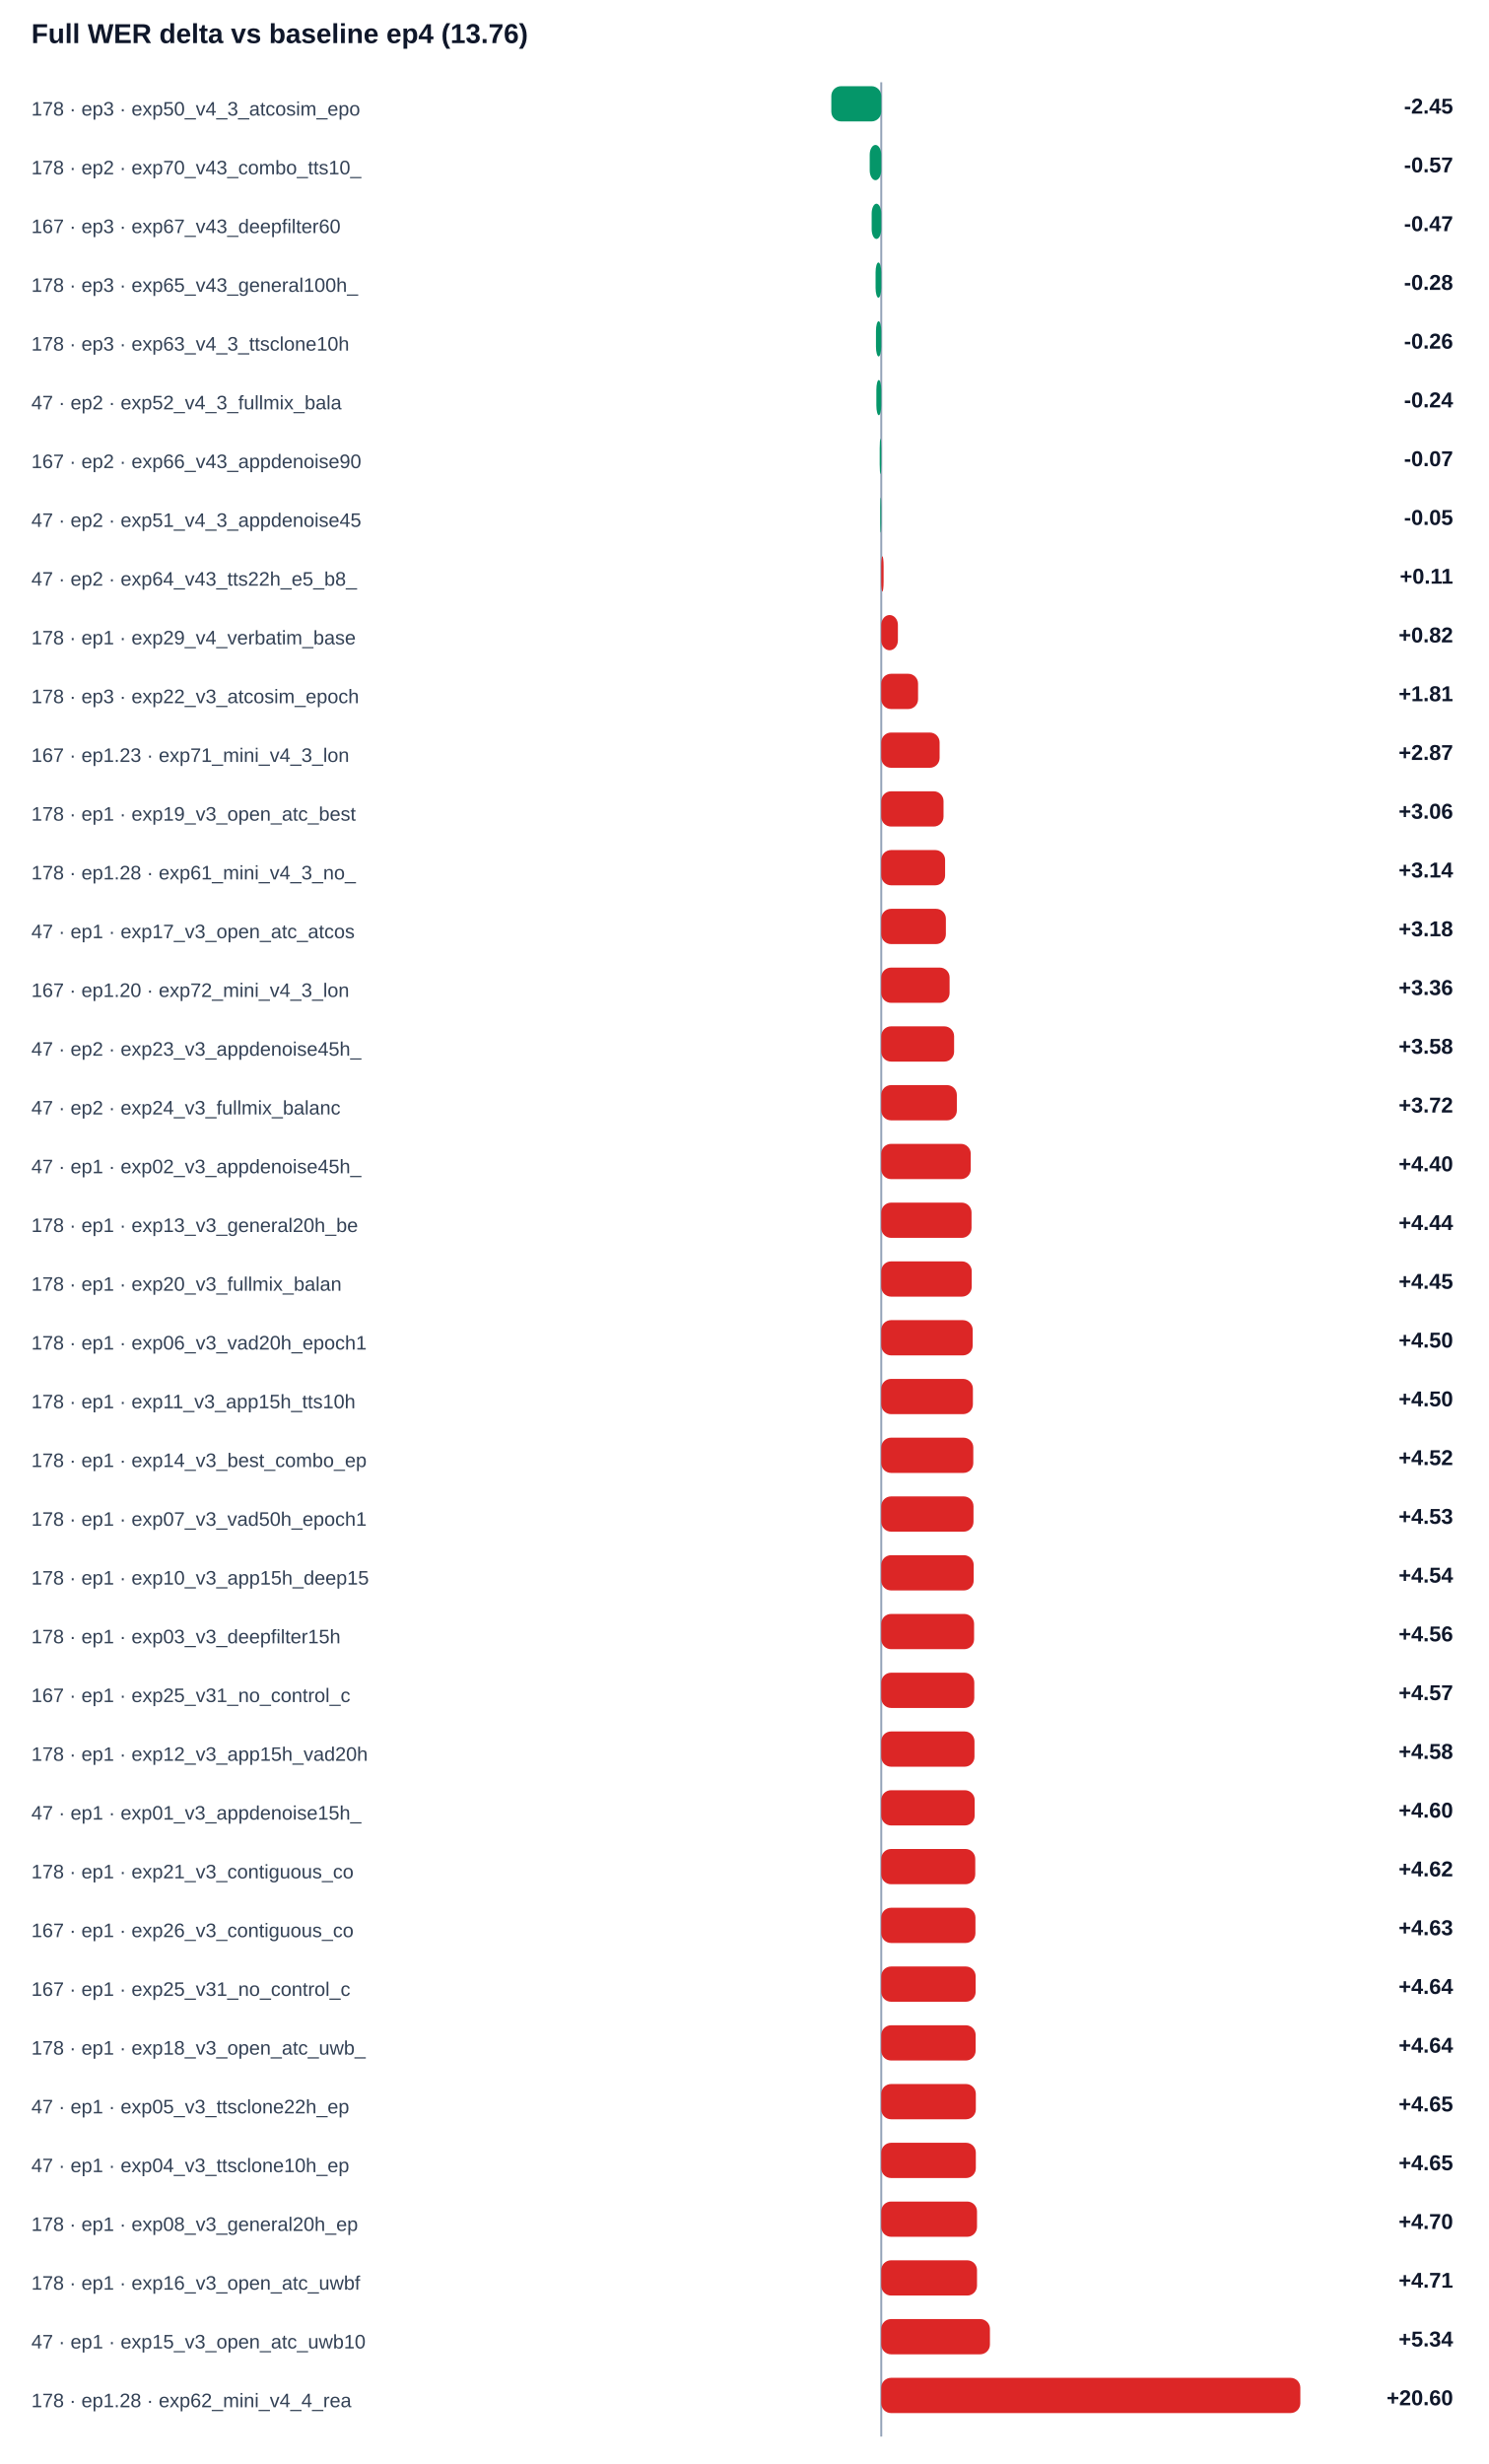
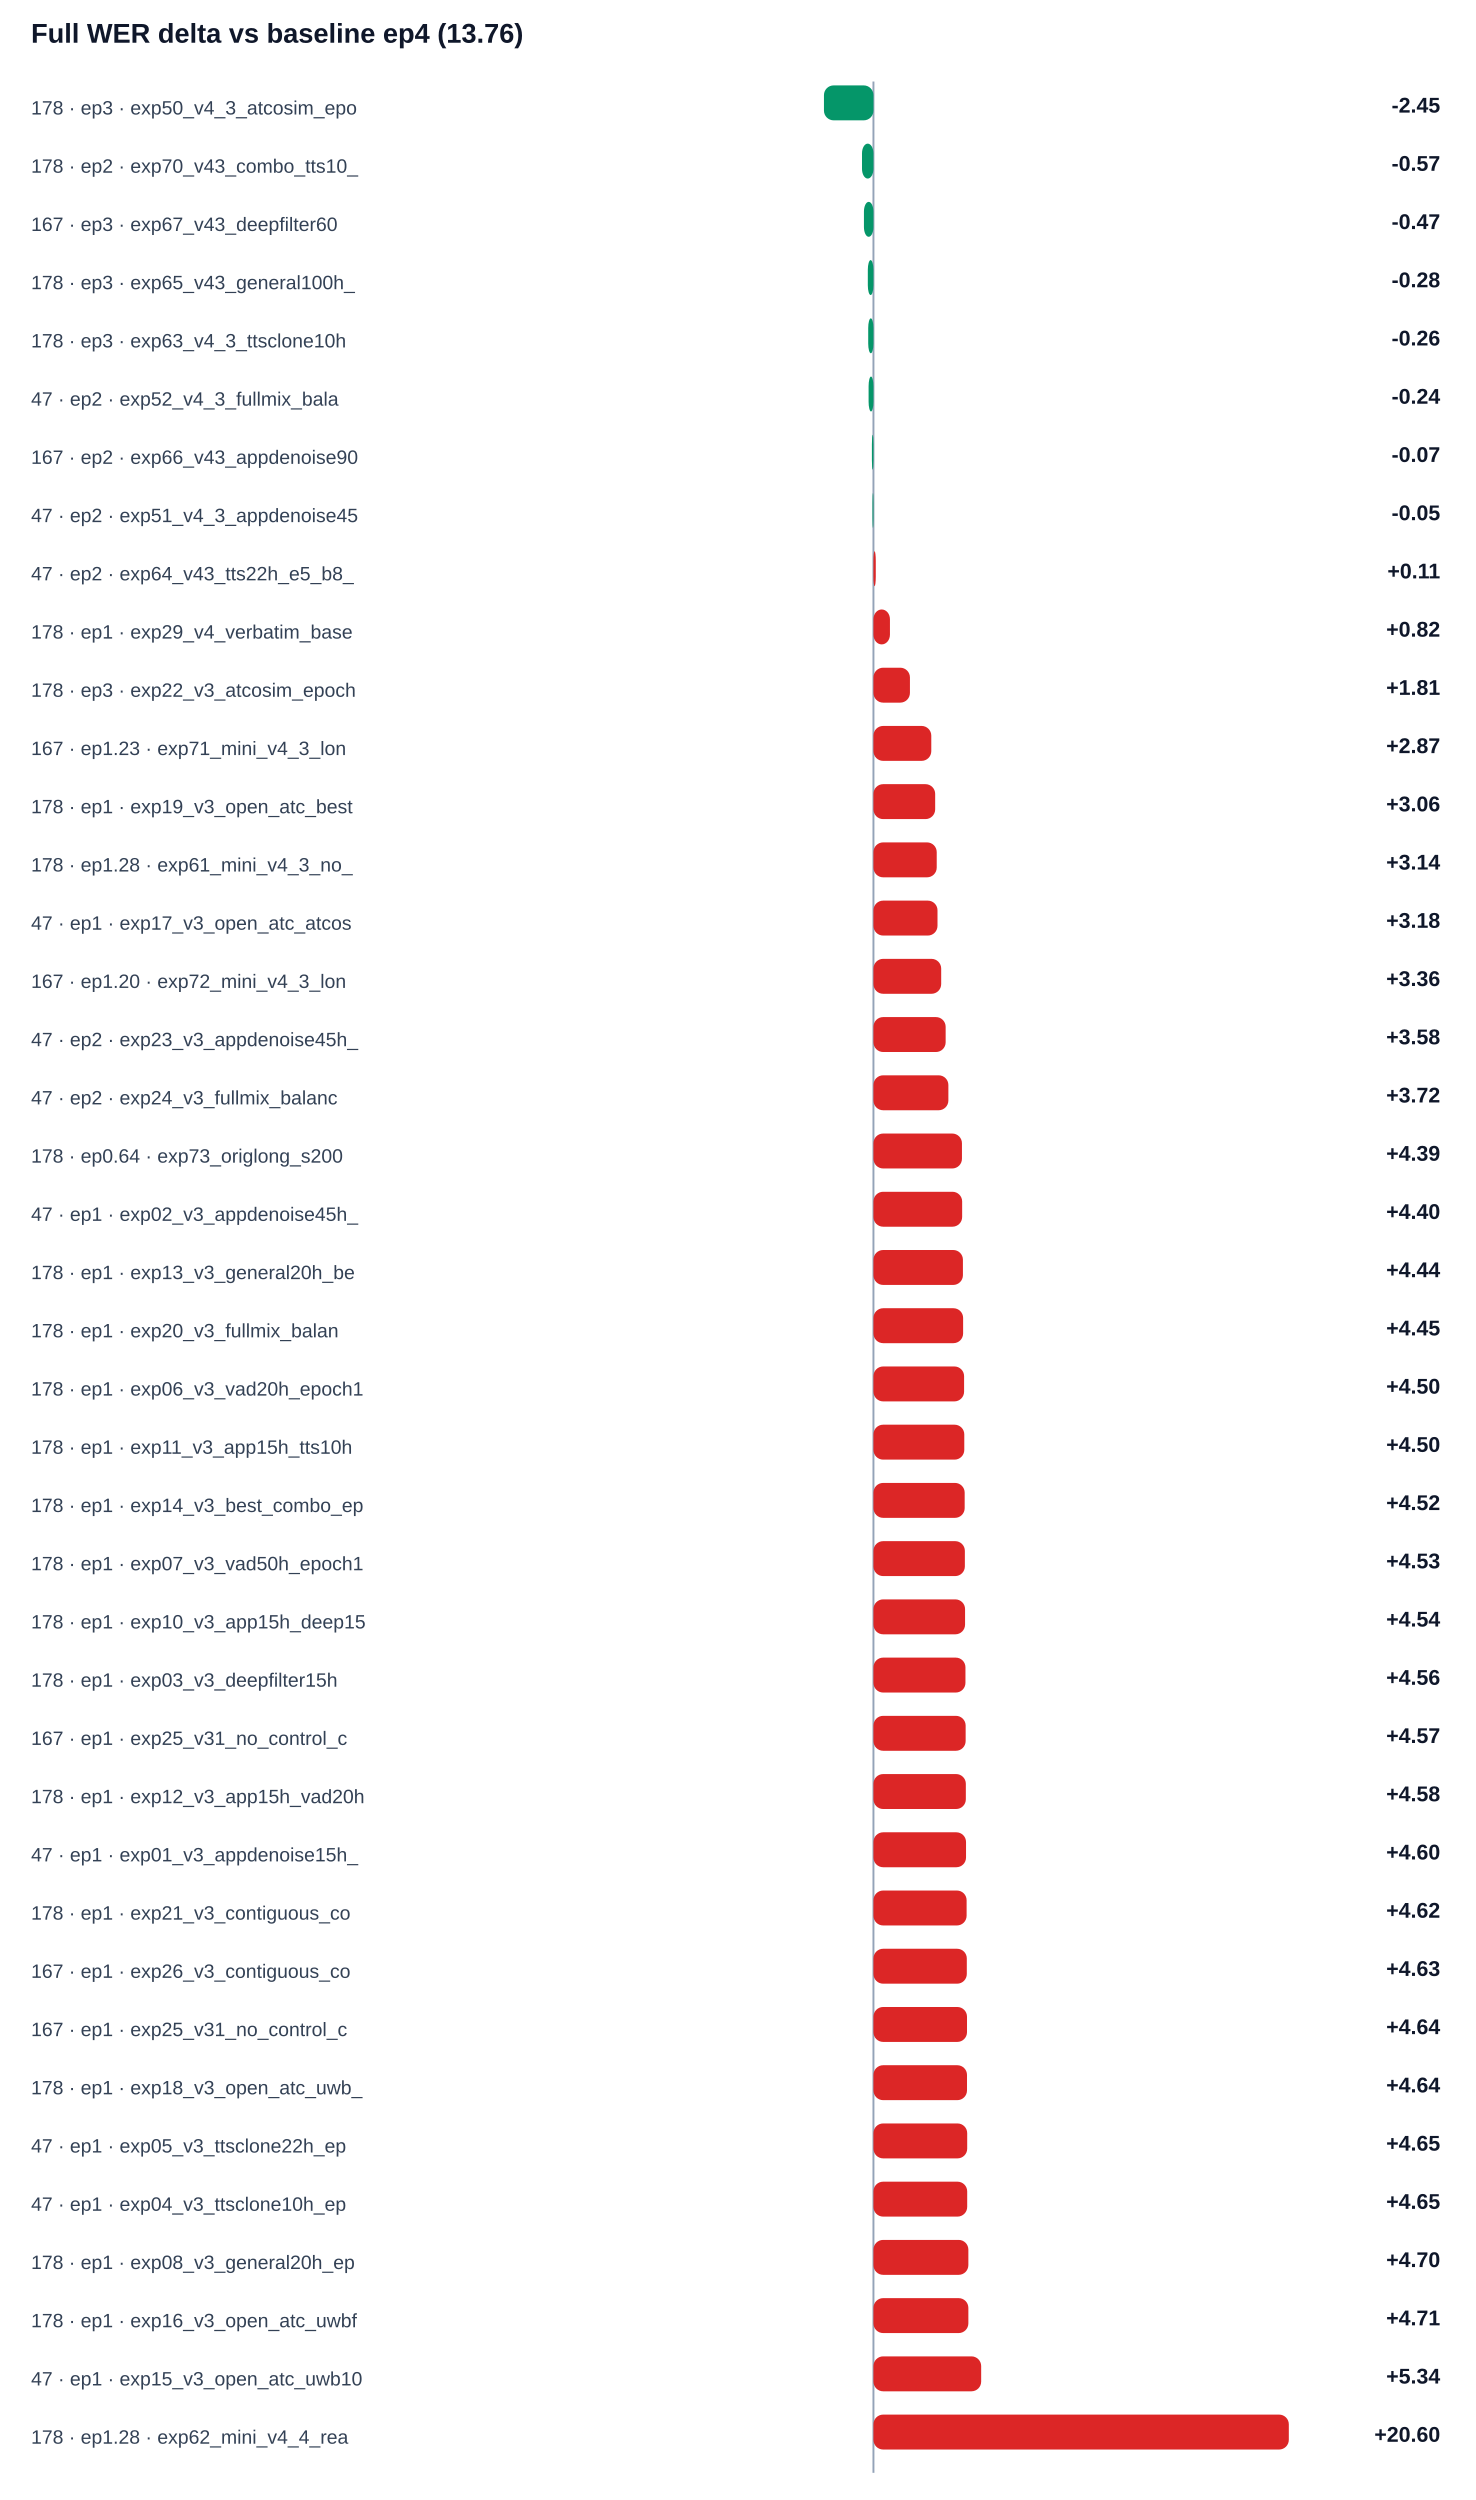
- <svg xmlns="http://www.w3.org/2000/svg" width="100%" viewBox="0 0 760 1258" style="max-width:760px;background:#ffffff;border:1px solid #e5e7eb;border-radius:10px;">
+ <svg xmlns="http://www.w3.org/2000/svg" width="100%" viewBox="0 0 760 1288" style="max-width:760px;background:#ffffff;border:1px solid #e5e7eb;border-radius:10px;">
  <text x="16.0" y="22.0" font-size="14" fill="#0f172a" text-anchor="start" font-family="Arial, sans-serif" font-weight="700">Full WER delta vs baseline ep4 (13.76)</text>
-   <line x1="450" y1="42" x2="450" y2="1244" stroke="#94a3b8" />
+   <line x1="450" y1="42" x2="450" y2="1274" stroke="#94a3b8" />
  <text x="16.0" y="59.0" font-size="10" fill="#334155" text-anchor="start" font-family="Arial, sans-serif" font-weight="400">178 · ep3 · exp50_v4_3_atcosim_epo</text>
  <rect x="424.5" y="44" width="25.5" height="18" rx="5" fill="#059669" />
  <text x="742.0" y="58.0" font-size="11" fill="#0f172a" text-anchor="end" font-family="Arial, sans-serif" font-weight="700">-2.45</text>
  <text x="16.0" y="89.0" font-size="10" fill="#334155" text-anchor="start" font-family="Arial, sans-serif" font-weight="400">178 · ep2 · exp70_v43_combo_tts10_</text>
  <rect x="444.1" y="74" width="5.9" height="18" rx="5" fill="#059669" />
  <text x="742.0" y="88.0" font-size="11" fill="#0f172a" text-anchor="end" font-family="Arial, sans-serif" font-weight="700">-0.57</text>
  <text x="16.0" y="119.0" font-size="10" fill="#334155" text-anchor="start" font-family="Arial, sans-serif" font-weight="400">167 · ep3 · exp67_v43_deepfilter60</text>
  <rect x="445.1" y="104" width="4.9" height="18" rx="5" fill="#059669" />
  <text x="742.0" y="118.0" font-size="11" fill="#0f172a" text-anchor="end" font-family="Arial, sans-serif" font-weight="700">-0.47</text>
  <text x="16.0" y="149.0" font-size="10" fill="#334155" text-anchor="start" font-family="Arial, sans-serif" font-weight="400">178 · ep3 · exp65_v43_general100h_</text>
  <rect x="447.1" y="134" width="2.9" height="18" rx="5" fill="#059669" />
  <text x="742.0" y="148.0" font-size="11" fill="#0f172a" text-anchor="end" font-family="Arial, sans-serif" font-weight="700">-0.28</text>
  <text x="16.0" y="179.0" font-size="10" fill="#334155" text-anchor="start" font-family="Arial, sans-serif" font-weight="400">178 · ep3 · exp63_v4_3_ttsclone10h</text>
  <rect x="447.3" y="164" width="2.7" height="18" rx="5" fill="#059669" />
  <text x="742.0" y="178.0" font-size="11" fill="#0f172a" text-anchor="end" font-family="Arial, sans-serif" font-weight="700">-0.26</text>
  <text x="16.0" y="209.0" font-size="10" fill="#334155" text-anchor="start" font-family="Arial, sans-serif" font-weight="400">47 · ep2 · exp52_v4_3_fullmix_bala</text>
  <rect x="447.5" y="194" width="2.5" height="18" rx="5" fill="#059669" />
  <text x="742.0" y="208.0" font-size="11" fill="#0f172a" text-anchor="end" font-family="Arial, sans-serif" font-weight="700">-0.24</text>
  <text x="16.0" y="239.0" font-size="10" fill="#334155" text-anchor="start" font-family="Arial, sans-serif" font-weight="400">167 · ep2 · exp66_v43_appdenoise90</text>
  <rect x="449.2" y="224" width="0.8" height="18" rx="5" fill="#059669" />
  <text x="742.0" y="238.0" font-size="11" fill="#0f172a" text-anchor="end" font-family="Arial, sans-serif" font-weight="700">-0.07</text>
  <text x="16.0" y="269.0" font-size="10" fill="#334155" text-anchor="start" font-family="Arial, sans-serif" font-weight="400">47 · ep2 · exp51_v4_3_appdenoise45</text>
  <rect x="449.5" y="254" width="0.5" height="18" rx="5" fill="#059669" />
  <text x="742.0" y="268.0" font-size="11" fill="#0f172a" text-anchor="end" font-family="Arial, sans-serif" font-weight="700">-0.05</text>
  <text x="16.0" y="299.0" font-size="10" fill="#334155" text-anchor="start" font-family="Arial, sans-serif" font-weight="400">47 · ep2 · exp64_v43_tts22h_e5_b8_</text>
  <rect x="450.0" y="284" width="1.2" height="18" rx="5" fill="#dc2626" />
  <text x="742.0" y="298.0" font-size="11" fill="#0f172a" text-anchor="end" font-family="Arial, sans-serif" font-weight="700">+0.11</text>
  <text x="16.0" y="329.0" font-size="10" fill="#334155" text-anchor="start" font-family="Arial, sans-serif" font-weight="400">178 · ep1 · exp29_v4_verbatim_base</text>
  <rect x="450.0" y="314" width="8.5" height="18" rx="5" fill="#dc2626" />
  <text x="742.0" y="328.0" font-size="11" fill="#0f172a" text-anchor="end" font-family="Arial, sans-serif" font-weight="700">+0.82</text>
  <text x="16.0" y="359.0" font-size="10" fill="#334155" text-anchor="start" font-family="Arial, sans-serif" font-weight="400">178 · ep3 · exp22_v3_atcosim_epoch</text>
  <rect x="450.0" y="344" width="18.8" height="18" rx="5" fill="#dc2626" />
  <text x="742.0" y="358.0" font-size="11" fill="#0f172a" text-anchor="end" font-family="Arial, sans-serif" font-weight="700">+1.81</text>
  <text x="16.0" y="389.0" font-size="10" fill="#334155" text-anchor="start" font-family="Arial, sans-serif" font-weight="400">167 · ep1.23 · exp71_mini_v4_3_lon</text>
  <rect x="450.0" y="374" width="29.8" height="18" rx="5" fill="#dc2626" />
  <text x="742.0" y="388.0" font-size="11" fill="#0f172a" text-anchor="end" font-family="Arial, sans-serif" font-weight="700">+2.87</text>
  <text x="16.0" y="419.0" font-size="10" fill="#334155" text-anchor="start" font-family="Arial, sans-serif" font-weight="400">178 · ep1 · exp19_v3_open_atc_best</text>
  <rect x="450.0" y="404" width="31.8" height="18" rx="5" fill="#dc2626" />
  <text x="742.0" y="418.0" font-size="11" fill="#0f172a" text-anchor="end" font-family="Arial, sans-serif" font-weight="700">+3.06</text>
  <text x="16.0" y="449.0" font-size="10" fill="#334155" text-anchor="start" font-family="Arial, sans-serif" font-weight="400">178 · ep1.28 · exp61_mini_v4_3_no_</text>
  <rect x="450.0" y="434" width="32.6" height="18" rx="5" fill="#dc2626" />
  <text x="742.0" y="448.0" font-size="11" fill="#0f172a" text-anchor="end" font-family="Arial, sans-serif" font-weight="700">+3.14</text>
  <text x="16.0" y="479.0" font-size="10" fill="#334155" text-anchor="start" font-family="Arial, sans-serif" font-weight="400">47 · ep1 · exp17_v3_open_atc_atcos</text>
  <rect x="450.0" y="464" width="33.0" height="18" rx="5" fill="#dc2626" />
  <text x="742.0" y="478.0" font-size="11" fill="#0f172a" text-anchor="end" font-family="Arial, sans-serif" font-weight="700">+3.18</text>
  <text x="16.0" y="509.0" font-size="10" fill="#334155" text-anchor="start" font-family="Arial, sans-serif" font-weight="400">167 · ep1.20 · exp72_mini_v4_3_lon</text>
  <rect x="450.0" y="494" width="34.9" height="18" rx="5" fill="#dc2626" />
  <text x="742.0" y="508.0" font-size="11" fill="#0f172a" text-anchor="end" font-family="Arial, sans-serif" font-weight="700">+3.36</text>
  <text x="16.0" y="539.0" font-size="10" fill="#334155" text-anchor="start" font-family="Arial, sans-serif" font-weight="400">47 · ep2 · exp23_v3_appdenoise45h_</text>
  <rect x="450.0" y="524" width="37.2" height="18" rx="5" fill="#dc2626" />
  <text x="742.0" y="538.0" font-size="11" fill="#0f172a" text-anchor="end" font-family="Arial, sans-serif" font-weight="700">+3.58</text>
  <text x="16.0" y="569.0" font-size="10" fill="#334155" text-anchor="start" font-family="Arial, sans-serif" font-weight="400">47 · ep2 · exp24_v3_fullmix_balanc</text>
  <rect x="450.0" y="554" width="38.6" height="18" rx="5" fill="#dc2626" />
  <text x="742.0" y="568.0" font-size="11" fill="#0f172a" text-anchor="end" font-family="Arial, sans-serif" font-weight="700">+3.72</text>
-   <text x="16.0" y="599.0" font-size="10" fill="#334155" text-anchor="start" font-family="Arial, sans-serif" font-weight="400">47 · ep1 · exp02_v3_appdenoise45h_</text>
-   <rect x="450.0" y="584" width="45.7" height="18" rx="5" fill="#dc2626" />
-   <text x="742.0" y="598.0" font-size="11" fill="#0f172a" text-anchor="end" font-family="Arial, sans-serif" font-weight="700">+4.40</text>
-   <text x="16.0" y="629.0" font-size="10" fill="#334155" text-anchor="start" font-family="Arial, sans-serif" font-weight="400">178 · ep1 · exp13_v3_general20h_be</text>
-   <rect x="450.0" y="614" width="46.1" height="18" rx="5" fill="#dc2626" />
-   <text x="742.0" y="628.0" font-size="11" fill="#0f172a" text-anchor="end" font-family="Arial, sans-serif" font-weight="700">+4.44</text>
-   <text x="16.0" y="659.0" font-size="10" fill="#334155" text-anchor="start" font-family="Arial, sans-serif" font-weight="400">178 · ep1 · exp20_v3_fullmix_balan</text>
-   <rect x="450.0" y="644" width="46.2" height="18" rx="5" fill="#dc2626" />
-   <text x="742.0" y="658.0" font-size="11" fill="#0f172a" text-anchor="end" font-family="Arial, sans-serif" font-weight="700">+4.45</text>
-   <text x="16.0" y="689.0" font-size="10" fill="#334155" text-anchor="start" font-family="Arial, sans-serif" font-weight="400">178 · ep1 · exp06_v3_vad20h_epoch1</text>
-   <rect x="450.0" y="674" width="46.7" height="18" rx="5" fill="#dc2626" />
-   <text x="742.0" y="688.0" font-size="11" fill="#0f172a" text-anchor="end" font-family="Arial, sans-serif" font-weight="700">+4.50</text>
-   <text x="16.0" y="719.0" font-size="10" fill="#334155" text-anchor="start" font-family="Arial, sans-serif" font-weight="400">178 · ep1 · exp11_v3_app15h_tts10h</text>
-   <rect x="450.0" y="704" width="46.8" height="18" rx="5" fill="#dc2626" />
+   <text x="16.0" y="599.0" font-size="10" fill="#334155" text-anchor="start" font-family="Arial, sans-serif" font-weight="400">178 · ep0.64 · exp73_origlong_s200</text>
+   <rect x="450.0" y="584" width="45.6" height="18" rx="5" fill="#dc2626" />
+   <text x="742.0" y="598.0" font-size="11" fill="#0f172a" text-anchor="end" font-family="Arial, sans-serif" font-weight="700">+4.39</text>
+   <text x="16.0" y="629.0" font-size="10" fill="#334155" text-anchor="start" font-family="Arial, sans-serif" font-weight="400">47 · ep1 · exp02_v3_appdenoise45h_</text>
+   <rect x="450.0" y="614" width="45.7" height="18" rx="5" fill="#dc2626" />
+   <text x="742.0" y="628.0" font-size="11" fill="#0f172a" text-anchor="end" font-family="Arial, sans-serif" font-weight="700">+4.40</text>
+   <text x="16.0" y="659.0" font-size="10" fill="#334155" text-anchor="start" font-family="Arial, sans-serif" font-weight="400">178 · ep1 · exp13_v3_general20h_be</text>
+   <rect x="450.0" y="644" width="46.1" height="18" rx="5" fill="#dc2626" />
+   <text x="742.0" y="658.0" font-size="11" fill="#0f172a" text-anchor="end" font-family="Arial, sans-serif" font-weight="700">+4.44</text>
+   <text x="16.0" y="689.0" font-size="10" fill="#334155" text-anchor="start" font-family="Arial, sans-serif" font-weight="400">178 · ep1 · exp20_v3_fullmix_balan</text>
+   <rect x="450.0" y="674" width="46.2" height="18" rx="5" fill="#dc2626" />
+   <text x="742.0" y="688.0" font-size="11" fill="#0f172a" text-anchor="end" font-family="Arial, sans-serif" font-weight="700">+4.45</text>
+   <text x="16.0" y="719.0" font-size="10" fill="#334155" text-anchor="start" font-family="Arial, sans-serif" font-weight="400">178 · ep1 · exp06_v3_vad20h_epoch1</text>
+   <rect x="450.0" y="704" width="46.7" height="18" rx="5" fill="#dc2626" />
  <text x="742.0" y="718.0" font-size="11" fill="#0f172a" text-anchor="end" font-family="Arial, sans-serif" font-weight="700">+4.50</text>
-   <text x="16.0" y="749.0" font-size="10" fill="#334155" text-anchor="start" font-family="Arial, sans-serif" font-weight="400">178 · ep1 · exp14_v3_best_combo_ep</text>
-   <rect x="450.0" y="734" width="47.0" height="18" rx="5" fill="#dc2626" />
-   <text x="742.0" y="748.0" font-size="11" fill="#0f172a" text-anchor="end" font-family="Arial, sans-serif" font-weight="700">+4.52</text>
-   <text x="16.0" y="779.0" font-size="10" fill="#334155" text-anchor="start" font-family="Arial, sans-serif" font-weight="400">178 · ep1 · exp07_v3_vad50h_epoch1</text>
-   <rect x="450.0" y="764" width="47.1" height="18" rx="5" fill="#dc2626" />
-   <text x="742.0" y="778.0" font-size="11" fill="#0f172a" text-anchor="end" font-family="Arial, sans-serif" font-weight="700">+4.53</text>
-   <text x="16.0" y="809.0" font-size="10" fill="#334155" text-anchor="start" font-family="Arial, sans-serif" font-weight="400">178 · ep1 · exp10_v3_app15h_deep15</text>
-   <rect x="450.0" y="794" width="47.2" height="18" rx="5" fill="#dc2626" />
-   <text x="742.0" y="808.0" font-size="11" fill="#0f172a" text-anchor="end" font-family="Arial, sans-serif" font-weight="700">+4.54</text>
-   <text x="16.0" y="839.0" font-size="10" fill="#334155" text-anchor="start" font-family="Arial, sans-serif" font-weight="400">178 · ep1 · exp03_v3_deepfilter15h</text>
-   <rect x="450.0" y="824" width="47.4" height="18" rx="5" fill="#dc2626" />
-   <text x="742.0" y="838.0" font-size="11" fill="#0f172a" text-anchor="end" font-family="Arial, sans-serif" font-weight="700">+4.56</text>
-   <text x="16.0" y="869.0" font-size="10" fill="#334155" text-anchor="start" font-family="Arial, sans-serif" font-weight="400">167 · ep1 · exp25_v31_no_control_c</text>
-   <rect x="450.0" y="854" width="47.5" height="18" rx="5" fill="#dc2626" />
-   <text x="742.0" y="868.0" font-size="11" fill="#0f172a" text-anchor="end" font-family="Arial, sans-serif" font-weight="700">+4.57</text>
-   <text x="16.0" y="899.0" font-size="10" fill="#334155" text-anchor="start" font-family="Arial, sans-serif" font-weight="400">178 · ep1 · exp12_v3_app15h_vad20h</text>
-   <rect x="450.0" y="884" width="47.6" height="18" rx="5" fill="#dc2626" />
-   <text x="742.0" y="898.0" font-size="11" fill="#0f172a" text-anchor="end" font-family="Arial, sans-serif" font-weight="700">+4.58</text>
-   <text x="16.0" y="929.0" font-size="10" fill="#334155" text-anchor="start" font-family="Arial, sans-serif" font-weight="400">47 · ep1 · exp01_v3_appdenoise15h_</text>
-   <rect x="450.0" y="914" width="47.7" height="18" rx="5" fill="#dc2626" />
-   <text x="742.0" y="928.0" font-size="11" fill="#0f172a" text-anchor="end" font-family="Arial, sans-serif" font-weight="700">+4.60</text>
-   <text x="16.0" y="959.0" font-size="10" fill="#334155" text-anchor="start" font-family="Arial, sans-serif" font-weight="400">178 · ep1 · exp21_v3_contiguous_co</text>
-   <rect x="450.0" y="944" width="48.0" height="18" rx="5" fill="#dc2626" />
-   <text x="742.0" y="958.0" font-size="11" fill="#0f172a" text-anchor="end" font-family="Arial, sans-serif" font-weight="700">+4.62</text>
-   <text x="16.0" y="989.0" font-size="10" fill="#334155" text-anchor="start" font-family="Arial, sans-serif" font-weight="400">167 · ep1 · exp26_v3_contiguous_co</text>
-   <rect x="450.0" y="974" width="48.1" height="18" rx="5" fill="#dc2626" />
-   <text x="742.0" y="988.0" font-size="11" fill="#0f172a" text-anchor="end" font-family="Arial, sans-serif" font-weight="700">+4.63</text>
-   <text x="16.0" y="1019.0" font-size="10" fill="#334155" text-anchor="start" font-family="Arial, sans-serif" font-weight="400">167 · ep1 · exp25_v31_no_control_c</text>
-   <rect x="450.0" y="1004" width="48.2" height="18" rx="5" fill="#dc2626" />
-   <text x="742.0" y="1018.0" font-size="11" fill="#0f172a" text-anchor="end" font-family="Arial, sans-serif" font-weight="700">+4.64</text>
-   <text x="16.0" y="1049.0" font-size="10" fill="#334155" text-anchor="start" font-family="Arial, sans-serif" font-weight="400">178 · ep1 · exp18_v3_open_atc_uwb_</text>
+   <text x="16.0" y="749.0" font-size="10" fill="#334155" text-anchor="start" font-family="Arial, sans-serif" font-weight="400">178 · ep1 · exp11_v3_app15h_tts10h</text>
+   <rect x="450.0" y="734" width="46.8" height="18" rx="5" fill="#dc2626" />
+   <text x="742.0" y="748.0" font-size="11" fill="#0f172a" text-anchor="end" font-family="Arial, sans-serif" font-weight="700">+4.50</text>
+   <text x="16.0" y="779.0" font-size="10" fill="#334155" text-anchor="start" font-family="Arial, sans-serif" font-weight="400">178 · ep1 · exp14_v3_best_combo_ep</text>
+   <rect x="450.0" y="764" width="47.0" height="18" rx="5" fill="#dc2626" />
+   <text x="742.0" y="778.0" font-size="11" fill="#0f172a" text-anchor="end" font-family="Arial, sans-serif" font-weight="700">+4.52</text>
+   <text x="16.0" y="809.0" font-size="10" fill="#334155" text-anchor="start" font-family="Arial, sans-serif" font-weight="400">178 · ep1 · exp07_v3_vad50h_epoch1</text>
+   <rect x="450.0" y="794" width="47.1" height="18" rx="5" fill="#dc2626" />
+   <text x="742.0" y="808.0" font-size="11" fill="#0f172a" text-anchor="end" font-family="Arial, sans-serif" font-weight="700">+4.53</text>
+   <text x="16.0" y="839.0" font-size="10" fill="#334155" text-anchor="start" font-family="Arial, sans-serif" font-weight="400">178 · ep1 · exp10_v3_app15h_deep15</text>
+   <rect x="450.0" y="824" width="47.2" height="18" rx="5" fill="#dc2626" />
+   <text x="742.0" y="838.0" font-size="11" fill="#0f172a" text-anchor="end" font-family="Arial, sans-serif" font-weight="700">+4.54</text>
+   <text x="16.0" y="869.0" font-size="10" fill="#334155" text-anchor="start" font-family="Arial, sans-serif" font-weight="400">178 · ep1 · exp03_v3_deepfilter15h</text>
+   <rect x="450.0" y="854" width="47.4" height="18" rx="5" fill="#dc2626" />
+   <text x="742.0" y="868.0" font-size="11" fill="#0f172a" text-anchor="end" font-family="Arial, sans-serif" font-weight="700">+4.56</text>
+   <text x="16.0" y="899.0" font-size="10" fill="#334155" text-anchor="start" font-family="Arial, sans-serif" font-weight="400">167 · ep1 · exp25_v31_no_control_c</text>
+   <rect x="450.0" y="884" width="47.5" height="18" rx="5" fill="#dc2626" />
+   <text x="742.0" y="898.0" font-size="11" fill="#0f172a" text-anchor="end" font-family="Arial, sans-serif" font-weight="700">+4.57</text>
+   <text x="16.0" y="929.0" font-size="10" fill="#334155" text-anchor="start" font-family="Arial, sans-serif" font-weight="400">178 · ep1 · exp12_v3_app15h_vad20h</text>
+   <rect x="450.0" y="914" width="47.6" height="18" rx="5" fill="#dc2626" />
+   <text x="742.0" y="928.0" font-size="11" fill="#0f172a" text-anchor="end" font-family="Arial, sans-serif" font-weight="700">+4.58</text>
+   <text x="16.0" y="959.0" font-size="10" fill="#334155" text-anchor="start" font-family="Arial, sans-serif" font-weight="400">47 · ep1 · exp01_v3_appdenoise15h_</text>
+   <rect x="450.0" y="944" width="47.7" height="18" rx="5" fill="#dc2626" />
+   <text x="742.0" y="958.0" font-size="11" fill="#0f172a" text-anchor="end" font-family="Arial, sans-serif" font-weight="700">+4.60</text>
+   <text x="16.0" y="989.0" font-size="10" fill="#334155" text-anchor="start" font-family="Arial, sans-serif" font-weight="400">178 · ep1 · exp21_v3_contiguous_co</text>
+   <rect x="450.0" y="974" width="48.0" height="18" rx="5" fill="#dc2626" />
+   <text x="742.0" y="988.0" font-size="11" fill="#0f172a" text-anchor="end" font-family="Arial, sans-serif" font-weight="700">+4.62</text>
+   <text x="16.0" y="1019.0" font-size="10" fill="#334155" text-anchor="start" font-family="Arial, sans-serif" font-weight="400">167 · ep1 · exp26_v3_contiguous_co</text>
+   <rect x="450.0" y="1004" width="48.1" height="18" rx="5" fill="#dc2626" />
+   <text x="742.0" y="1018.0" font-size="11" fill="#0f172a" text-anchor="end" font-family="Arial, sans-serif" font-weight="700">+4.63</text>
+   <text x="16.0" y="1049.0" font-size="10" fill="#334155" text-anchor="start" font-family="Arial, sans-serif" font-weight="400">167 · ep1 · exp25_v31_no_control_c</text>
  <rect x="450.0" y="1034" width="48.2" height="18" rx="5" fill="#dc2626" />
  <text x="742.0" y="1048.0" font-size="11" fill="#0f172a" text-anchor="end" font-family="Arial, sans-serif" font-weight="700">+4.64</text>
-   <text x="16.0" y="1079.0" font-size="10" fill="#334155" text-anchor="start" font-family="Arial, sans-serif" font-weight="400">47 · ep1 · exp05_v3_ttsclone22h_ep</text>
-   <rect x="450.0" y="1064" width="48.3" height="18" rx="5" fill="#dc2626" />
-   <text x="742.0" y="1078.0" font-size="11" fill="#0f172a" text-anchor="end" font-family="Arial, sans-serif" font-weight="700">+4.65</text>
-   <text x="16.0" y="1109.0" font-size="10" fill="#334155" text-anchor="start" font-family="Arial, sans-serif" font-weight="400">47 · ep1 · exp04_v3_ttsclone10h_ep</text>
+   <text x="16.0" y="1079.0" font-size="10" fill="#334155" text-anchor="start" font-family="Arial, sans-serif" font-weight="400">178 · ep1 · exp18_v3_open_atc_uwb_</text>
+   <rect x="450.0" y="1064" width="48.2" height="18" rx="5" fill="#dc2626" />
+   <text x="742.0" y="1078.0" font-size="11" fill="#0f172a" text-anchor="end" font-family="Arial, sans-serif" font-weight="700">+4.64</text>
+   <text x="16.0" y="1109.0" font-size="10" fill="#334155" text-anchor="start" font-family="Arial, sans-serif" font-weight="400">47 · ep1 · exp05_v3_ttsclone22h_ep</text>
  <rect x="450.0" y="1094" width="48.3" height="18" rx="5" fill="#dc2626" />
  <text x="742.0" y="1108.0" font-size="11" fill="#0f172a" text-anchor="end" font-family="Arial, sans-serif" font-weight="700">+4.65</text>
-   <text x="16.0" y="1139.0" font-size="10" fill="#334155" text-anchor="start" font-family="Arial, sans-serif" font-weight="400">178 · ep1 · exp08_v3_general20h_ep</text>
-   <rect x="450.0" y="1124" width="48.9" height="18" rx="5" fill="#dc2626" />
-   <text x="742.0" y="1138.0" font-size="11" fill="#0f172a" text-anchor="end" font-family="Arial, sans-serif" font-weight="700">+4.70</text>
-   <text x="16.0" y="1169.0" font-size="10" fill="#334155" text-anchor="start" font-family="Arial, sans-serif" font-weight="400">178 · ep1 · exp16_v3_open_atc_uwbf</text>
+   <text x="16.0" y="1139.0" font-size="10" fill="#334155" text-anchor="start" font-family="Arial, sans-serif" font-weight="400">47 · ep1 · exp04_v3_ttsclone10h_ep</text>
+   <rect x="450.0" y="1124" width="48.3" height="18" rx="5" fill="#dc2626" />
+   <text x="742.0" y="1138.0" font-size="11" fill="#0f172a" text-anchor="end" font-family="Arial, sans-serif" font-weight="700">+4.65</text>
+   <text x="16.0" y="1169.0" font-size="10" fill="#334155" text-anchor="start" font-family="Arial, sans-serif" font-weight="400">178 · ep1 · exp08_v3_general20h_ep</text>
  <rect x="450.0" y="1154" width="48.9" height="18" rx="5" fill="#dc2626" />
-   <text x="742.0" y="1168.0" font-size="11" fill="#0f172a" text-anchor="end" font-family="Arial, sans-serif" font-weight="700">+4.71</text>
-   <text x="16.0" y="1199.0" font-size="10" fill="#334155" text-anchor="start" font-family="Arial, sans-serif" font-weight="400">47 · ep1 · exp15_v3_open_atc_uwb10</text>
-   <rect x="450.0" y="1184" width="55.5" height="18" rx="5" fill="#dc2626" />
-   <text x="742.0" y="1198.0" font-size="11" fill="#0f172a" text-anchor="end" font-family="Arial, sans-serif" font-weight="700">+5.34</text>
-   <text x="16.0" y="1229.0" font-size="10" fill="#334155" text-anchor="start" font-family="Arial, sans-serif" font-weight="400">178 · ep1.28 · exp62_mini_v4_4_rea</text>
-   <rect x="450.0" y="1214" width="214.0" height="18" rx="5" fill="#dc2626" />
-   <text x="742.0" y="1228.0" font-size="11" fill="#0f172a" text-anchor="end" font-family="Arial, sans-serif" font-weight="700">+20.60</text>
+   <text x="742.0" y="1168.0" font-size="11" fill="#0f172a" text-anchor="end" font-family="Arial, sans-serif" font-weight="700">+4.70</text>
+   <text x="16.0" y="1199.0" font-size="10" fill="#334155" text-anchor="start" font-family="Arial, sans-serif" font-weight="400">178 · ep1 · exp16_v3_open_atc_uwbf</text>
+   <rect x="450.0" y="1184" width="48.9" height="18" rx="5" fill="#dc2626" />
+   <text x="742.0" y="1198.0" font-size="11" fill="#0f172a" text-anchor="end" font-family="Arial, sans-serif" font-weight="700">+4.71</text>
+   <text x="16.0" y="1229.0" font-size="10" fill="#334155" text-anchor="start" font-family="Arial, sans-serif" font-weight="400">47 · ep1 · exp15_v3_open_atc_uwb10</text>
+   <rect x="450.0" y="1214" width="55.5" height="18" rx="5" fill="#dc2626" />
+   <text x="742.0" y="1228.0" font-size="11" fill="#0f172a" text-anchor="end" font-family="Arial, sans-serif" font-weight="700">+5.34</text>
+   <text x="16.0" y="1259.0" font-size="10" fill="#334155" text-anchor="start" font-family="Arial, sans-serif" font-weight="400">178 · ep1.28 · exp62_mini_v4_4_rea</text>
+   <rect x="450.0" y="1244" width="214.0" height="18" rx="5" fill="#dc2626" />
+   <text x="742.0" y="1258.0" font-size="11" fill="#0f172a" text-anchor="end" font-family="Arial, sans-serif" font-weight="700">+20.60</text>
</svg>
